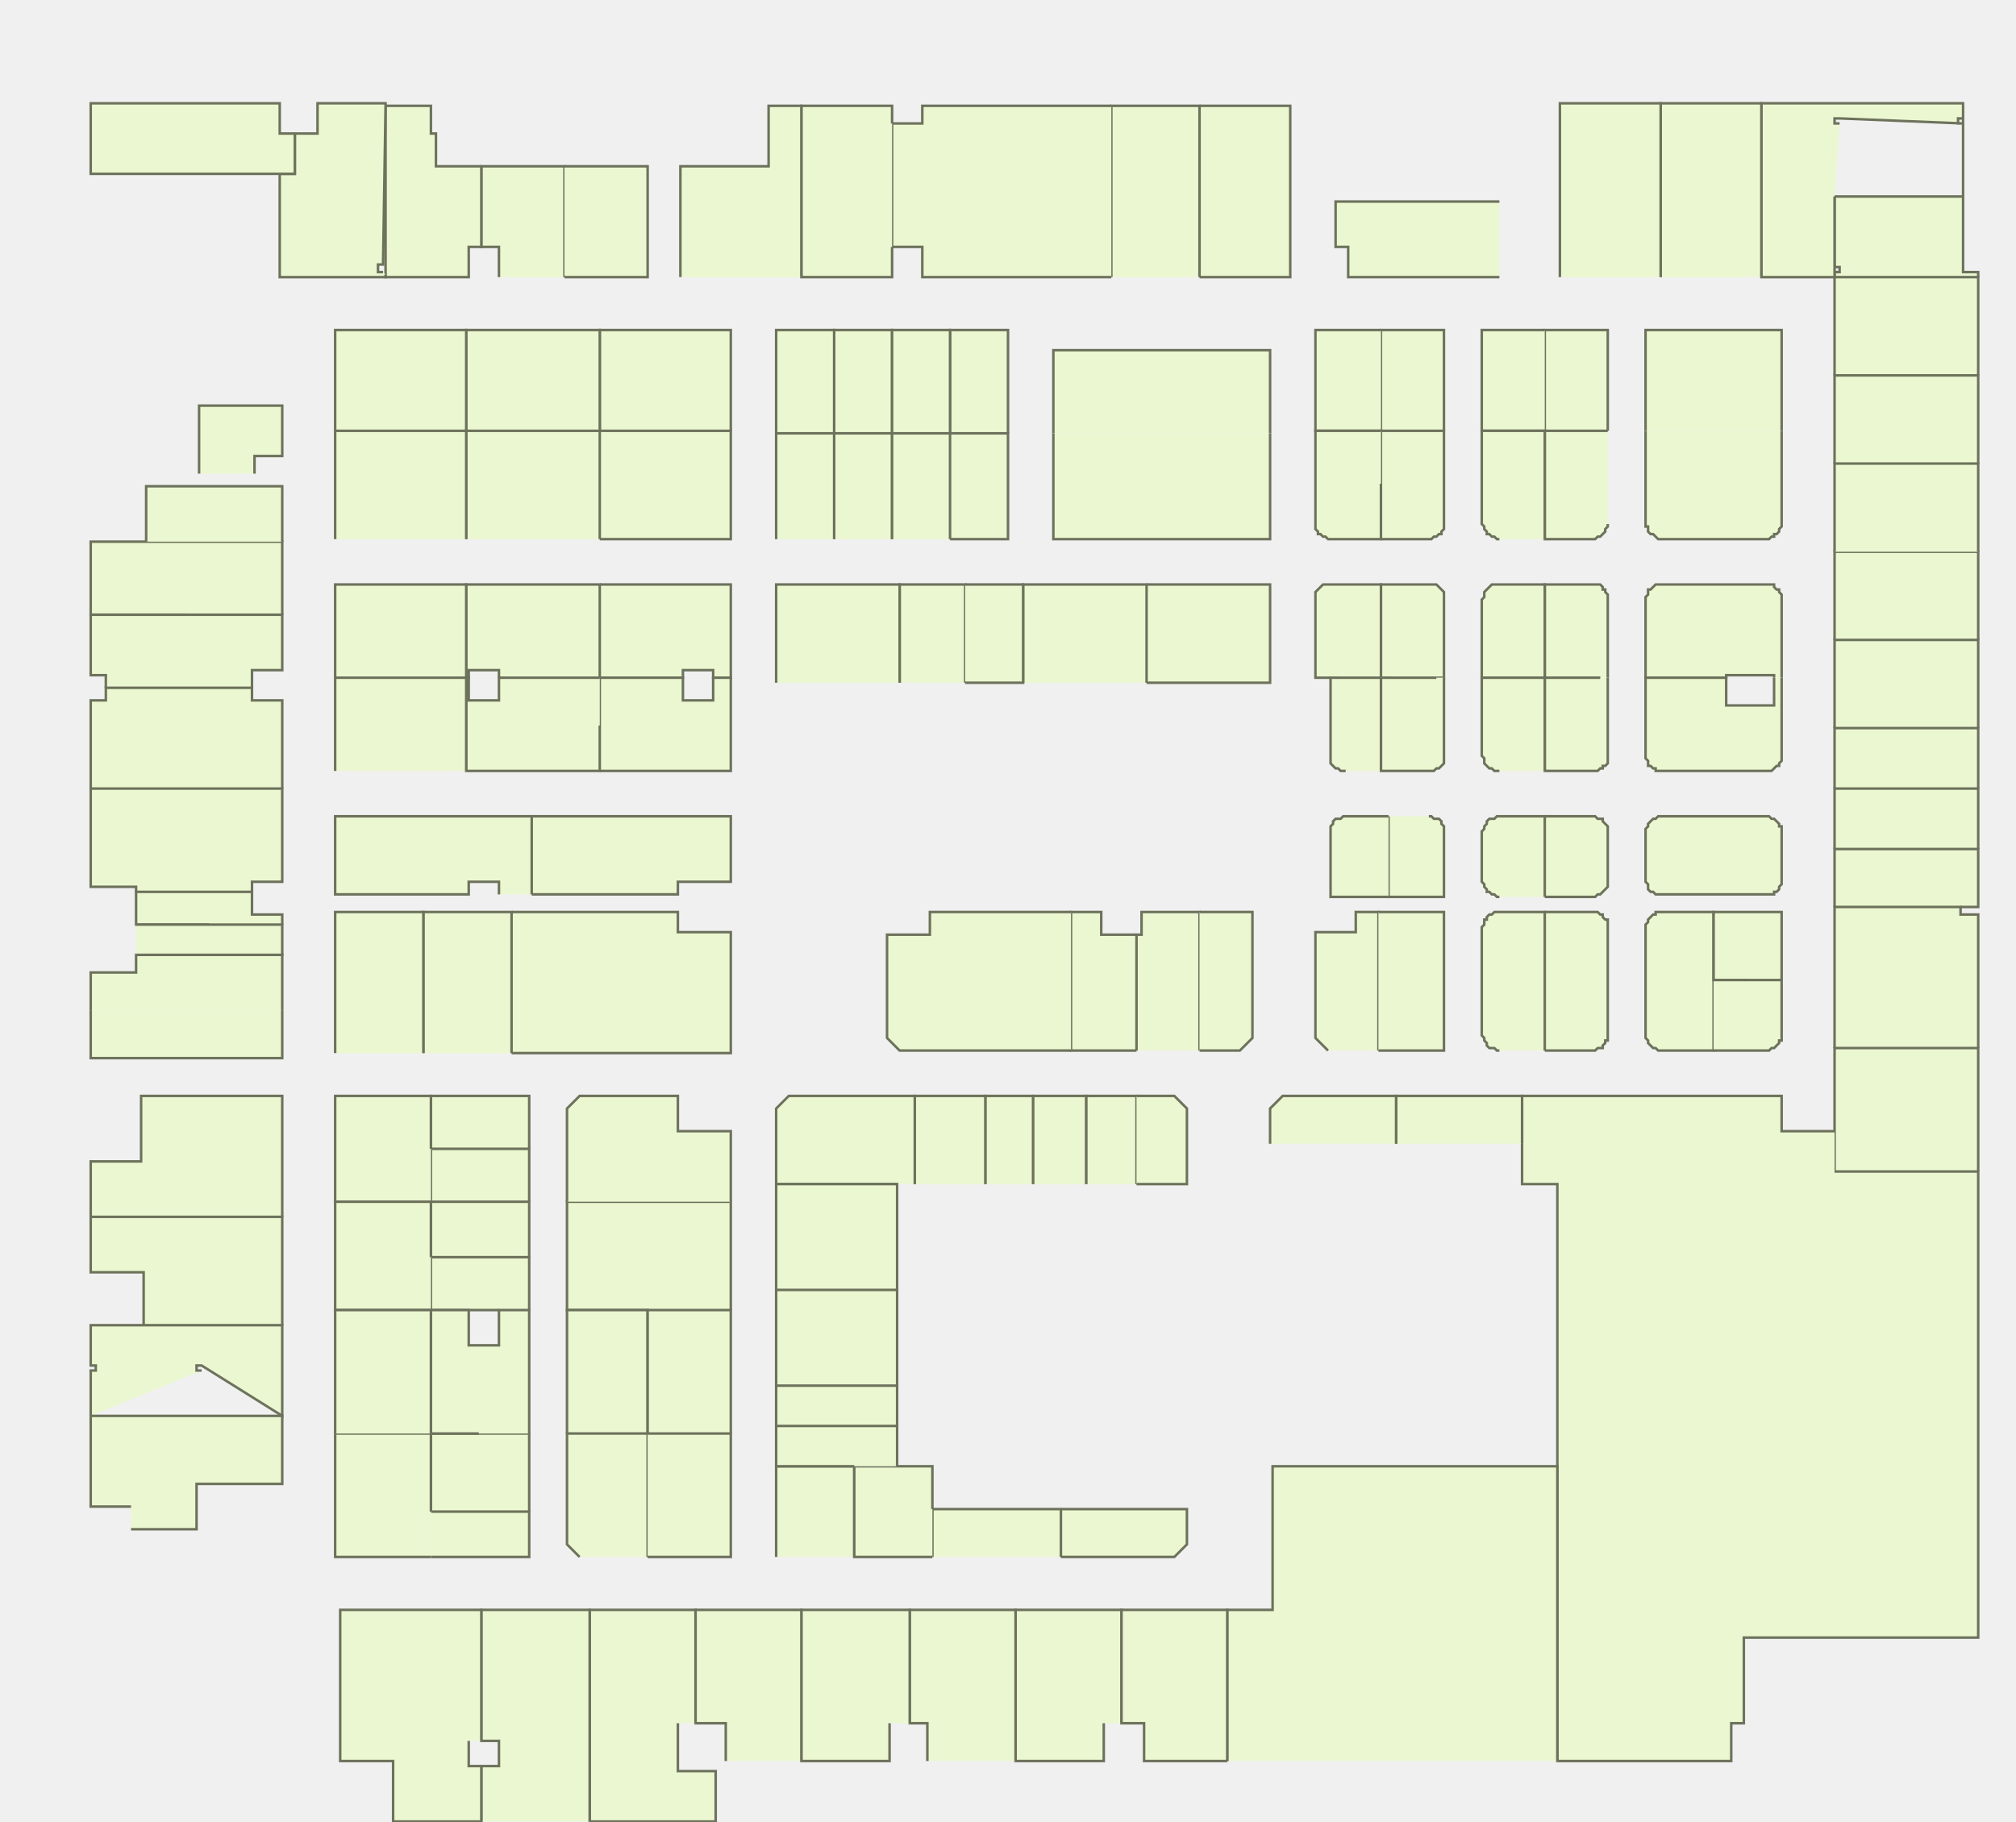
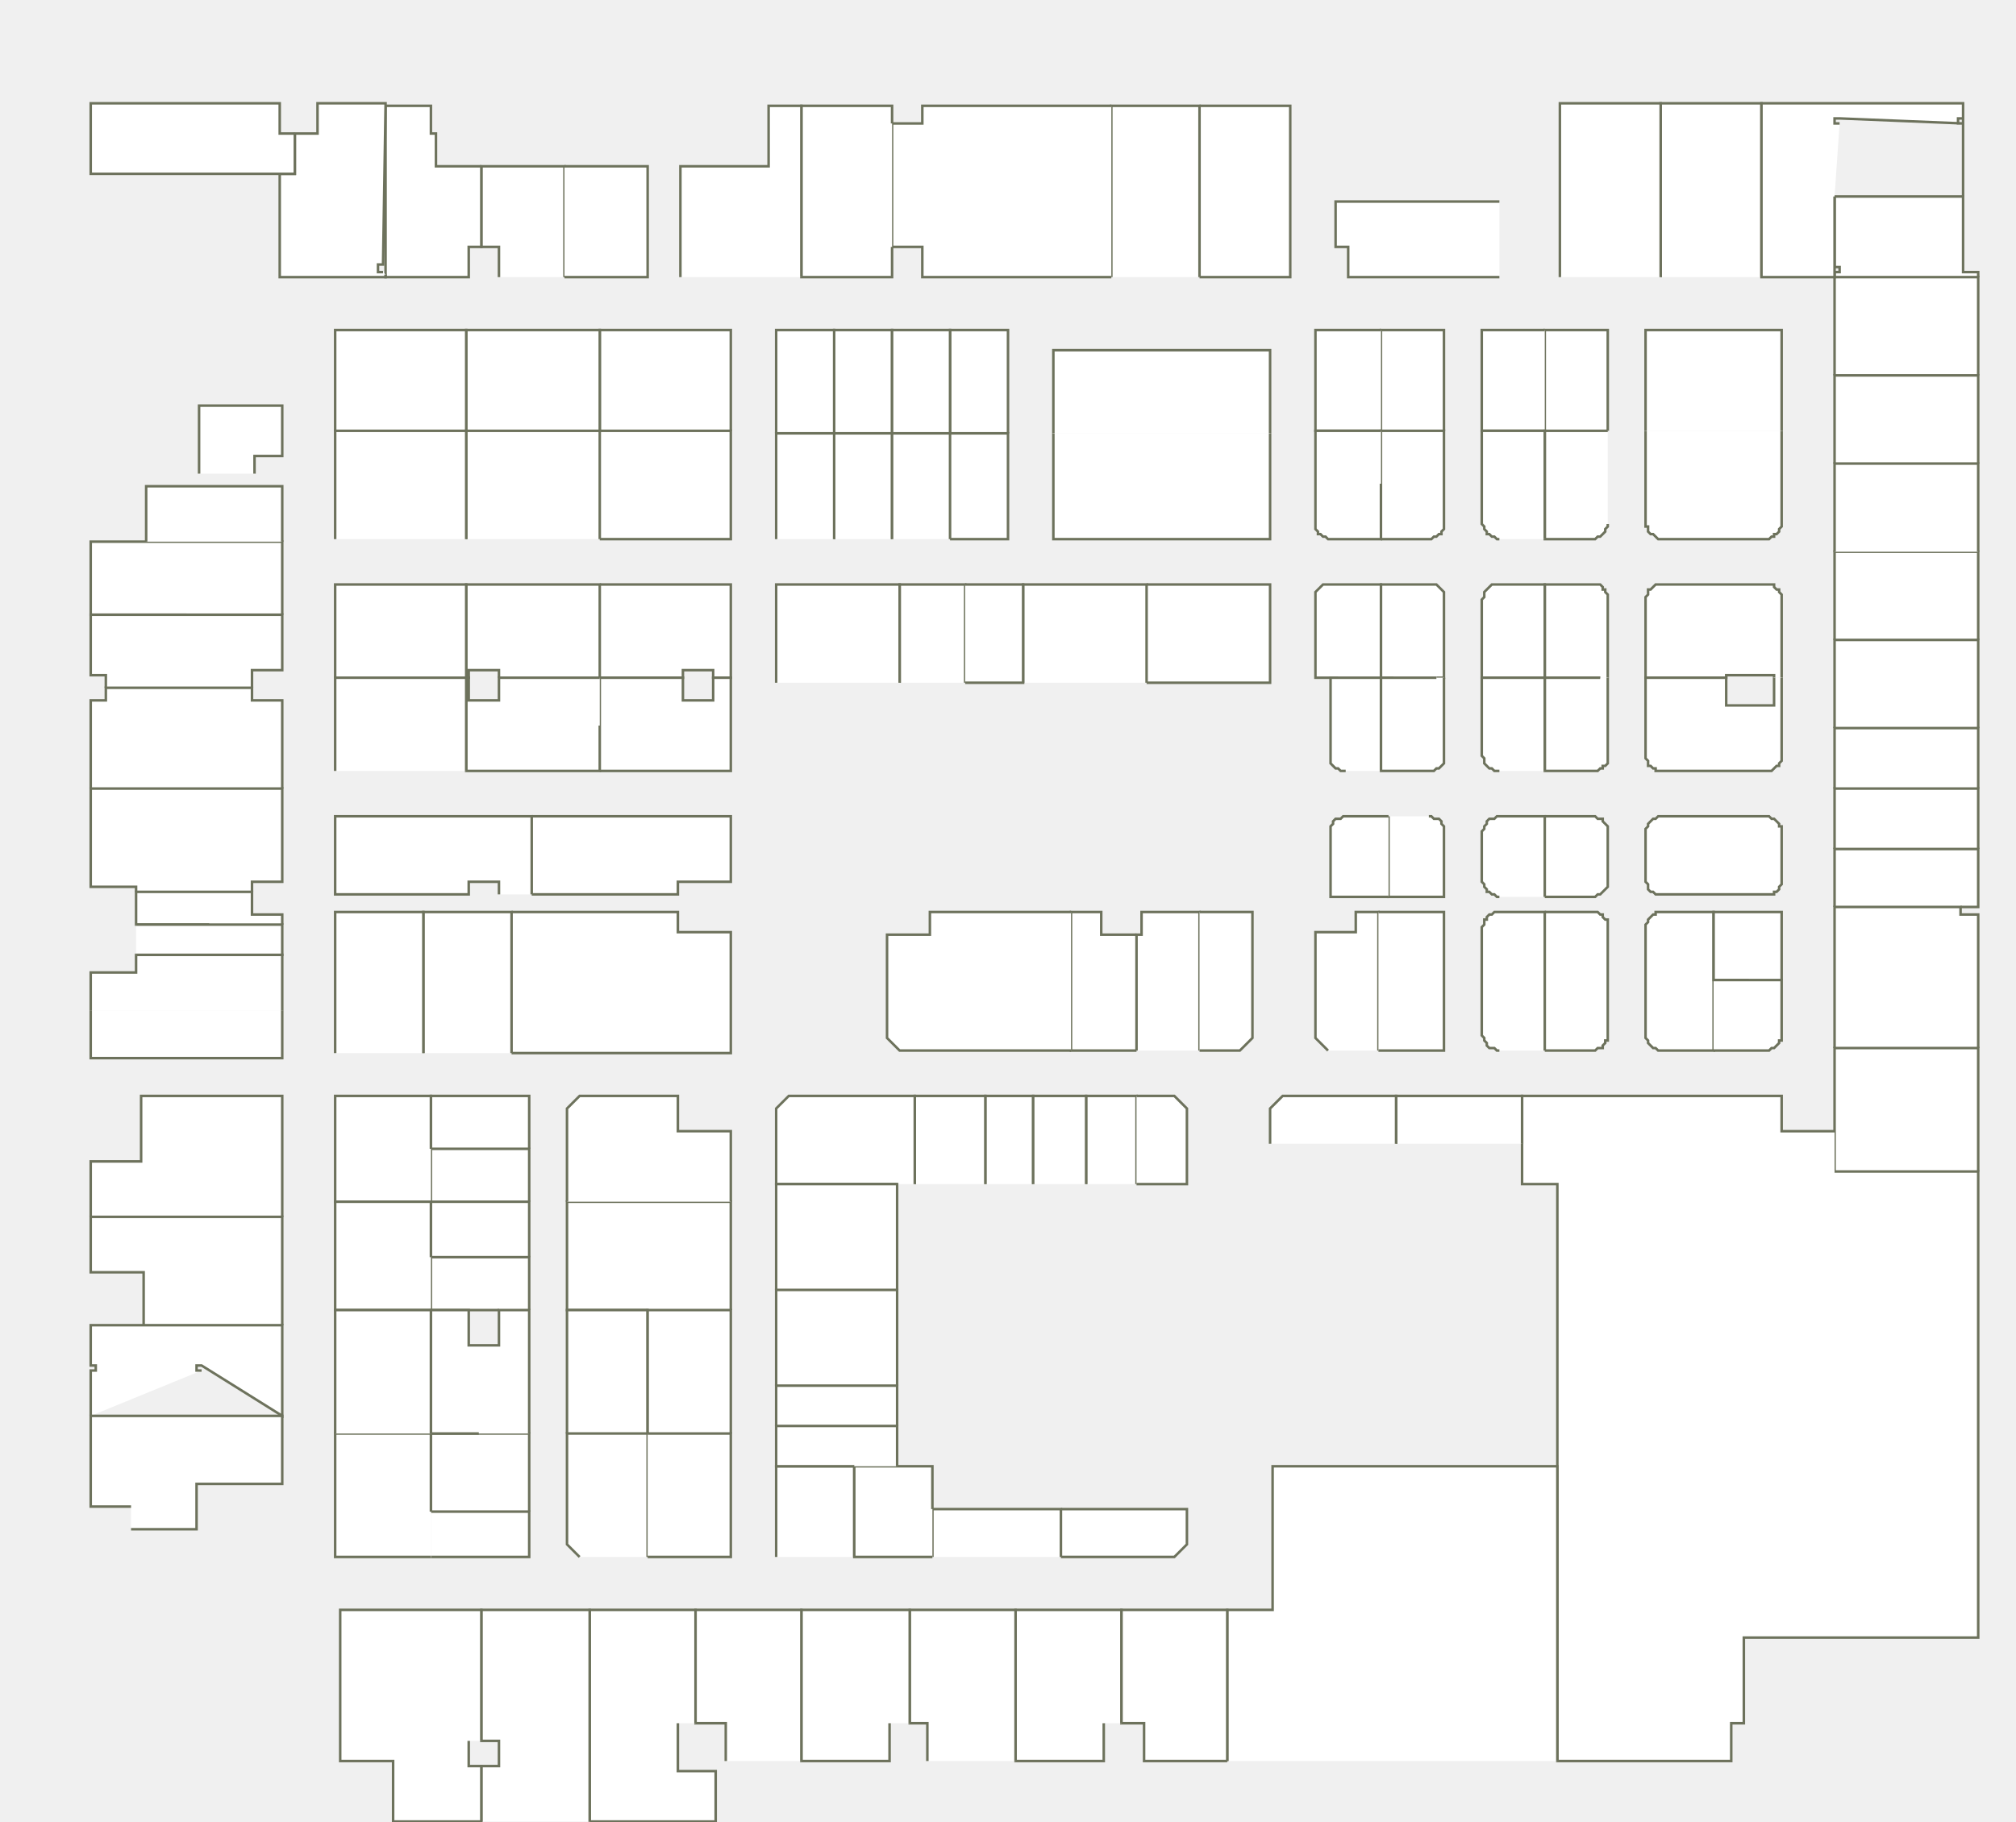
<svg xmlns="http://www.w3.org/2000/svg" baseProfile="full" height="723" version="1.1" width="800">
  <defs />
  <g id="3A01" stroke="red">
-     <polyline fill="#ebf7d1" points="728,110 728,108 730,108 730,106 728,106 728,78 779,78 779,108 785,108 785,110" stroke="#6d725c" />
+     <polyline fill="#FFFFFF" points="728,110 728,108 730,108 730,106 728,106 728,78 779,78 779,108 785,108 785,110" stroke="#6d725c" />
  </g>
  <g id="3A01A" stroke="red">
-     <polyline fill="#ebf7d1" points="728,149 728,110 785,110 785,149" stroke="#6d725c" />
+     <polyline fill="#FFFFFF" points="728,149 728,110 785,110 785,149" stroke="#6d725c" />
  </g>
  <g id="3A02" stroke="red">
-     <polyline fill="#ebf7d1" points="653,171 653,131 707,131 707,171" stroke="#6d725c" />
+     <polyline fill="#FFFFFF" points="653,171 653,131 707,131 707,171" stroke="#6d725c" />
  </g>
  <g id="3A03A" stroke="red">
-     <polyline fill="#ebf7d1" points="659,110 659,41 699,41 699,110" stroke="#6d725c" />
+     <polyline fill="#FFFFFF" points="659,110 659,41 699,41 699,110" stroke="#6d725c" />
  </g>
  <g id="3A03B" stroke="red">
-     <polyline fill="#ebf7d1" points="728,78 728,106 728,106 728,108 728,108 728,110 699,110 699,41 779,41 779,42 779,52 779,78 779,47 777,47 777,49 779,49 730,47 728,47 728,49 730,49" stroke="#6d725c" />
+     <polyline fill="#FFFFFF" points="728,78 728,106 728,106 728,108 728,108 728,110 699,110 699,41 779,41 779,42 779,52 779,78 779,47 777,47 777,49 779,49 730,47 728,47 728,49 730,49" stroke="#6d725c" />
  </g>
  <g id="3A04A" stroke="red">
-     <polyline fill="#ebf7d1" points="613,171 613,131 613,131 613,131 638,131 638,171" stroke="#6d725c" />
+     <polyline fill="#FFFFFF" points="613,171 613,131 613,131 613,131 638,131 638,171" stroke="#6d725c" />
  </g>
  <g id="3A04B" stroke="red">
-     <polyline fill="#ebf7d1" points="613,171 588,171 588,131 613,131" stroke="#6d725c" />
+     <polyline fill="#FFFFFF" points="613,171 588,171 588,131 613,131" stroke="#6d725c" />
  </g>
  <g id="3A05A" stroke="red">
-     <polyline fill="#ebf7d1" points="619,110 619,41 659,41 659,110" stroke="#6d725c" />
+     <polyline fill="#FFFFFF" points="619,110 619,41 659,41 659,110" stroke="#6d725c" />
  </g>
  <g id="3A05B" stroke="red">
-     <polyline fill="#ebf7d1" points="595,110 535,110 535,98 530,98 530,80 595,80" stroke="#6d725c" />
+     <polyline fill="#FFFFFF" points="595,110 535,110 535,98 530,98 530,80 595,80" stroke="#6d725c" />
  </g>
  <g id="3A06A" stroke="red">
-     <polyline fill="#ebf7d1" points="548,171 548,131 573,131 573,171 573,171" stroke="#6d725c" />
+     <polyline fill="#FFFFFF" points="548,171 548,131 573,131 573,171 573,171" stroke="#6d725c" />
  </g>
  <g id="3A06B" stroke="red">
-     <polyline fill="#ebf7d1" points="548,171 522,171 522,171 522,131 548,131" stroke="#6d725c" />
+     <polyline fill="#FFFFFF" points="548,171 522,171 522,171 522,131 548,131" stroke="#6d725c" />
  </g>
  <g id="3A07A" stroke="red">
-     <polyline fill="#ebf7d1" points="476,42 512,42 512,110 476,110" stroke="#6d725c" />
+     <polyline fill="#FFFFFF" points="476,42 512,42 512,110 476,110" stroke="#6d725c" />
  </g>
  <g id="3A07B" stroke="red">
-     <polyline fill="#ebf7d1" points="441,110 441,42 476,42 476,110" stroke="#6d725c" />
+     <polyline fill="#FFFFFF" points="441,110 441,42 476,42 476,110" stroke="#6d725c" />
  </g>
  <g id="3A09" stroke="red">
-     <polyline fill="#ebf7d1" points="441,110 403,110 366,110 366,98 354,98 354,49 366,49 366,42 441,42 441,42" stroke="#6d725c" />
+     <polyline fill="#FFFFFF" points="441,110 403,110 366,110 366,98 354,98 354,49 366,49 366,42 441,42 441,42" stroke="#6d725c" />
  </g>
  <g id="3A11A" stroke="red">
-     <polyline fill="#ebf7d1" points="354,98 354,110 318,110 318,42 354,42 354,49" stroke="#6d725c" />
+     <polyline fill="#FFFFFF" points="354,98 354,110 318,110 318,42 354,42 354,49" stroke="#6d725c" />
  </g>
  <g id="3A11B" stroke="red">
-     <polyline fill="#ebf7d1" points="270,110 270,66 305,66 305,42 318,42 318,110" stroke="#6d725c" />
+     <polyline fill="#FFFFFF" points="270,110 270,66 305,66 305,42 318,42 318,110" stroke="#6d725c" />
  </g>
  <g id="3A12" stroke="red">
-     <polyline fill="#ebf7d1" points="238,171 238,131 290,131 290,171" stroke="#6d725c" />
+     <polyline fill="#FFFFFF" points="238,171 238,131 290,131 290,171" stroke="#6d725c" />
  </g>
  <g id="3A13A" stroke="red">
-     <polyline fill="#ebf7d1" points="198,110 198,98 191,98 191,66 224,66 224,110" stroke="#6d725c" />
+     <polyline fill="#FFFFFF" points="198,110 198,98 191,98 191,66 224,66 224,110" stroke="#6d725c" />
  </g>
  <g id="3A13B" stroke="red">
-     <polyline fill="#ebf7d1" points="224,66 257,66 257,110 224,110" stroke="#6d725c" />
+     <polyline fill="#FFFFFF" points="224,66 257,66 257,110 224,110" stroke="#6d725c" />
  </g>
  <g id="3A14" stroke="red">
-     <polyline fill="#ebf7d1" points="185,171 185,131 238,131 238,171" stroke="#6d725c" />
+     <polyline fill="#FFFFFF" points="185,171 185,131 238,131 238,171" stroke="#6d725c" />
  </g>
  <g id="3A15" stroke="red">
-     <polyline fill="#ebf7d1" points="191,66 191,98 186,98 186,110 153,110 153,109 153,42 171,42 171,53 173,53 173,66 191,66 191,66" stroke="#6d725c" />
+     <polyline fill="#FFFFFF" points="191,66 191,98 186,98 186,110 153,110 153,109 153,42 171,42 171,53 173,53 173,66 191,66 191,66" stroke="#6d725c" />
  </g>
  <g id="3A16" stroke="red">
-     <polyline fill="#ebf7d1" points="133,171 133,131 185,131 185,171" stroke="#6d725c" />
+     <polyline fill="#FFFFFF" points="133,171 133,131 185,131 185,171" stroke="#6d725c" />
  </g>
  <g id="3A17" stroke="red">
-     <polyline fill="#ebf7d1" points="79,188 79,161 112,161 112,181 101,181 101,188" stroke="#6d725c" />
+     <polyline fill="#FFFFFF" points="79,188 79,161 112,161 112,181 101,181 101,188" stroke="#6d725c" />
  </g>
  <g id="3A19" stroke="red">
-     <polyline fill="#ebf7d1" points="153,109 153,110 111,110 111,69 117,69 117,53 117,53 126,53 126,41 153,41 153,42 152,105 150,105 150,108 152,108" stroke="#6d725c" />
+     <polyline fill="#FFFFFF" points="153,109 153,110 111,110 111,69 117,69 117,53 117,53 126,53 126,41 153,41 153,42 152,105 150,105 150,108 152,108" stroke="#6d725c" />
  </g>
  <g id="3A19A" stroke="red">
-     <polyline fill="#ebf7d1" points="117,53 117,69 111,69 36,69 36,41 111,41 111,47 111,53 117,53" stroke="#6d725c" />
+     <polyline fill="#FFFFFF" points="117,53 117,69 111,69 36,69 36,41 111,41 111,47 111,53 117,53" stroke="#6d725c" />
  </g>
  <g id="3B01A" stroke="red">
-     <polyline fill="#ebf7d1" points="728,184 728,149 785,149 785,184" stroke="#6d725c" />
+     <polyline fill="#FFFFFF" points="728,184 728,149 785,149 785,184" stroke="#6d725c" />
  </g>
  <g id="3B01B" stroke="red">
-     <polyline fill="#ebf7d1" points="728,254 728,219 785,219 785,254" stroke="#6d725c" />
+     <polyline fill="#FFFFFF" points="728,254 728,219 785,219 785,254" stroke="#6d725c" />
  </g>
  <g id="3B01C" stroke="red">
-     <polyline fill="#ebf7d1" points="728,219 728,184 785,184 785,219" stroke="#6d725c" />
+     <polyline fill="#FFFFFF" points="728,219 728,184 785,184 785,219" stroke="#6d725c" />
  </g>
  <g id="3B01D" stroke="red">
-     <polyline fill="#ebf7d1" points="728,289 728,254 785,254 785,289" stroke="#6d725c" />
+     <polyline fill="#FFFFFF" points="728,289 728,254 785,254 785,289" stroke="#6d725c" />
  </g>
  <g id="3B02" stroke="red">
-     <polyline fill="#ebf7d1" points="704,269 704,268 685,268 685,269 680,269 675,269 672,269 656,269 653,269 653,269 653,238 653,237 654,236 654,235 654,234 655,234 656,233 657,232 657,232 658,232 659,232 680,232 701,232 702,232 703,232 704,232 704,233 705,234 706,234 706,235 707,236 707,237 707,238 707,269 707,269" stroke="#6d725c" />
+     <polyline fill="#FFFFFF" points="704,269 704,268 685,268 685,269 680,269 675,269 672,269 656,269 653,269 653,269 653,238 653,237 654,236 654,235 654,234 655,234 656,233 657,232 657,232 658,232 659,232 680,232 701,232 702,232 703,232 704,232 704,233 705,234 706,234 706,235 707,236 707,237 707,238 707,269 707,269" stroke="#6d725c" />
  </g>
  <g id="3B03" stroke="red">
-     <polyline fill="#ebf7d1" points="707,171 707,208 707,209 707,209 706,210 706,211 705,212 704,212 704,213 703,213 702,214 701,214 659,214 658,214 657,213 657,213 656,212 655,212 654,211 654,210 654,209 653,209 653,208 653,171 653,171" stroke="#6d725c" />
+     <polyline fill="#FFFFFF" points="707,171 707,208 707,209 707,209 706,210 706,211 705,212 704,212 704,213 703,213 702,214 701,214 659,214 658,214 657,213 657,213 656,212 655,212 654,211 654,210 654,209 653,209 653,208 653,171 653,171" stroke="#6d725c" />
  </g>
  <g id="3B04A" stroke="red">
-     <polyline fill="#ebf7d1" points="635,269 635,269 618,269 618,269 613,269 613,232 632,232 633,232 634,232 635,232 636,233 636,234 637,234 637,235 638,236 638,237 638,238 638,269" stroke="#6d725c" />
+     <polyline fill="#FFFFFF" points="635,269 635,269 618,269 618,269 613,269 613,232 632,232 633,232 634,232 635,232 636,233 636,234 637,234 637,235 638,236 638,237 638,238 638,269" stroke="#6d725c" />
  </g>
  <g id="3B04B" stroke="red">
-     <polyline fill="#ebf7d1" points="613,269 609,269 600,269 591,269 588,269 588,269 588,238 589,237 589,236 589,235 590,234 590,234 591,233 592,232 593,232 594,232 595,232 613,232 613,269" stroke="#6d725c" />
+     <polyline fill="#FFFFFF" points="613,269 609,269 600,269 591,269 588,269 588,269 588,238 589,237 589,236 589,235 590,234 590,234 591,233 592,232 593,232 594,232 595,232 613,232 613,269" stroke="#6d725c" />
  </g>
  <g id="3B05A" stroke="red">
-     <polyline fill="#ebf7d1" points="638,208 638,209 638,209 637,210 637,211 636,212 636,212 635,213 634,213 633,214 632,214 613,214 613,171 638,171" stroke="#6d725c" />
+     <polyline fill="#FFFFFF" points="638,208 638,209 638,209 637,210 637,211 636,212 636,212 635,213 634,213 633,214 632,214 613,214 613,171 638,171" stroke="#6d725c" />
  </g>
  <g id="3B05B" stroke="red">
-     <polyline fill="#ebf7d1" points="595,214 594,214 593,213 592,213 591,212 590,212 590,211 589,210 589,209 589,209 588,208 588,171 613,171 613,214" stroke="#6d725c" />
+     <polyline fill="#FFFFFF" points="595,214 594,214 593,213 592,213 591,212 590,212 590,211 589,210 589,209 589,209 588,208 588,171 613,171 613,214" stroke="#6d725c" />
  </g>
  <g id="3B06A" stroke="red">
-     <polyline fill="#ebf7d1" points="553,269 548,269 548,269 548,269 548,232 567,232 568,232 569,232 570,232 571,233 572,234 572,234 573,235 573,236 573,237 573,238 573,269 573,269 570,269" stroke="#6d725c" />
+     <polyline fill="#FFFFFF" points="553,269 548,269 548,269 548,269 548,232 567,232 568,232 569,232 570,232 571,233 572,234 572,234 573,235 573,236 573,237 573,238 573,269 573,269 570,269" stroke="#6d725c" />
  </g>
  <g id="3B06B" stroke="red">
-     <polyline fill="#ebf7d1" points="531,269 528,269 528,269 528,269 525,269 522,269 522,269 522,238 522,237 522,236 522,235 523,234 523,234 524,233 525,232 526,232 527,232 528,232 548,232 548,269" stroke="#6d725c" />
+     <polyline fill="#FFFFFF" points="531,269 528,269 528,269 528,269 525,269 522,269 522,269 522,238 522,237 522,236 522,235 523,234 523,234 524,233 525,232 526,232 527,232 528,232 548,232 548,269" stroke="#6d725c" />
  </g>
  <g id="3B07A" stroke="red">
-     <polyline fill="#ebf7d1" points="548,192 548,171 573,171 573,208 573,209 573,209 573,210 572,211 572,212 571,212 570,213 569,213 568,214 567,214 548,214" stroke="#6d725c" />
+     <polyline fill="#FFFFFF" points="548,192 548,171 573,171 573,208 573,209 573,209 573,210 572,211 572,212 571,212 570,213 569,213 568,214 567,214 548,214" stroke="#6d725c" />
  </g>
  <g id="3B07B" stroke="red">
-     <polyline fill="#ebf7d1" points="548,192 548,214 528,214 527,214 526,213 525,213 524,212 523,212 523,211 522,210 522,209 522,209 522,208 522,171 548,171" stroke="#6d725c" />
+     <polyline fill="#FFFFFF" points="548,192 548,214 528,214 527,214 526,213 525,213 524,212 523,212 523,211 522,210 522,209 522,209 522,208 522,171 548,171" stroke="#6d725c" />
  </g>
  <g id="3B08" stroke="red">
-     <polyline fill="#ebf7d1" points="455,232 504,232 504,271 455,271" stroke="#6d725c" />
+     <polyline fill="#FFFFFF" points="455,232 504,232 504,271 455,271" stroke="#6d725c" />
  </g>
  <g id="3B08A" stroke="red">
-     <polyline fill="#ebf7d1" points="406,271 406,232 455,232 455,271" stroke="#6d725c" />
+     <polyline fill="#FFFFFF" points="406,271 406,232 455,232 455,271" stroke="#6d725c" />
  </g>
  <g id="3B09A" stroke="red">
-     <polyline fill="#ebf7d1" points="418,172 418,139 504,139 504,172" stroke="#6d725c" />
+     <polyline fill="#FFFFFF" points="418,172 418,139 504,139 504,172" stroke="#6d725c" />
  </g>
  <g id="3B09B" stroke="red">
-     <polyline fill="#ebf7d1" points="504,172 504,214 477,214 418,214 418,172" stroke="#6d725c" />
+     <polyline fill="#FFFFFF" points="504,172 504,214 477,214 418,214 418,172" stroke="#6d725c" />
  </g>
  <g id="3B10A" stroke="red">
-     <polyline fill="#ebf7d1" points="357,271 357,232 383,232 383,271" stroke="#6d725c" />
+     <polyline fill="#FFFFFF" points="357,271 357,232 383,232 383,271" stroke="#6d725c" />
  </g>
  <g id="3B10B" stroke="red">
-     <polyline fill="#ebf7d1" points="308,271 308,232 357,232 357,271" stroke="#6d725c" />
+     <polyline fill="#FFFFFF" points="308,271 308,232 357,232 357,271" stroke="#6d725c" />
  </g>
  <g id="3B10C" stroke="red">
-     <polyline fill="#ebf7d1" points="383,232 406,232 406,271 383,271" stroke="#6d725c" />
+     <polyline fill="#FFFFFF" points="383,232 406,232 406,271 383,271" stroke="#6d725c" />
  </g>
  <g id="3B11A" stroke="red">
-     <polyline fill="#ebf7d1" points="331,172 331,131 354,131 354,172" stroke="#6d725c" />
+     <polyline fill="#FFFFFF" points="331,172 331,131 354,131 354,172" stroke="#6d725c" />
  </g>
  <g id="3B11B" stroke="red">
-     <polyline fill="#ebf7d1" points="331,214 331,172 354,172 354,214" stroke="#6d725c" />
+     <polyline fill="#FFFFFF" points="331,214 331,172 354,172 354,214" stroke="#6d725c" />
  </g>
  <g id="3B11C" stroke="red">
-     <polyline fill="#ebf7d1" points="377,172 377,131 400,131 400,172" stroke="#6d725c" />
+     <polyline fill="#FFFFFF" points="377,172 377,131 400,131 400,172" stroke="#6d725c" />
  </g>
  <g id="3B11D" stroke="red">
-     <polyline fill="#ebf7d1" points="377,172 400,172 400,214 377,214" stroke="#6d725c" />
+     <polyline fill="#FFFFFF" points="377,172 400,172 400,214 377,214" stroke="#6d725c" />
  </g>
  <g id="3B12A" stroke="red">
-     <polyline fill="#ebf7d1" points="238,232 264,232 290,232 290,269 283,269 283,266 271,266 271,269 238,269" stroke="#6d725c" />
+     <polyline fill="#FFFFFF" points="238,232 264,232 290,232 290,269 283,269 283,266 271,266 271,269 238,269" stroke="#6d725c" />
  </g>
  <g id="3B12B" stroke="red">
-     <polyline fill="#ebf7d1" points="198,269 198,266 186,266 186,269 185,269 185,269 185,232 211,232 238,232 238,269" stroke="#6d725c" />
+     <polyline fill="#FFFFFF" points="198,269 198,266 186,266 186,269 185,269 185,269 185,232 211,232 238,232 238,269" stroke="#6d725c" />
  </g>
  <g id="3B12C" stroke="red">
-     <polyline fill="#ebf7d1" points="354,172 354,131 377,131 377,172" stroke="#6d725c" />
+     <polyline fill="#FFFFFF" points="354,172 354,131 377,131 377,172" stroke="#6d725c" />
  </g>
  <g id="3B12D" stroke="red">
-     <polyline fill="#ebf7d1" points="354,214 354,172 377,172 377,214" stroke="#6d725c" />
+     <polyline fill="#FFFFFF" points="354,214 354,172 377,172 377,214" stroke="#6d725c" />
  </g>
  <g id="3B13" stroke="red">
-     <polyline fill="#ebf7d1" points="238,171 290,171 290,214 238,214" stroke="#6d725c" />
+     <polyline fill="#FFFFFF" points="238,171 290,171 290,214 238,214" stroke="#6d725c" />
  </g>
  <g id="3B13A" stroke="red">
-     <polyline fill="#ebf7d1" points="308,172 308,131 331,131 331,172" stroke="#6d725c" />
+     <polyline fill="#FFFFFF" points="308,172 308,131 331,131 331,172" stroke="#6d725c" />
  </g>
  <g id="3B13B" stroke="red">
-     <polyline fill="#ebf7d1" points="308,214 308,172 331,172 331,214" stroke="#6d725c" />
+     <polyline fill="#FFFFFF" points="308,214 308,172 331,172 331,214" stroke="#6d725c" />
  </g>
  <g id="3B14" stroke="red">
-     <polyline fill="#ebf7d1" points="133,269 133,232 185,232 185,269" stroke="#6d725c" />
+     <polyline fill="#FFFFFF" points="133,269 133,232 185,232 185,269" stroke="#6d725c" />
  </g>
  <g id="3B15" stroke="red">
-     <polyline fill="#ebf7d1" points="185,214 185,171 238,171 238,214" stroke="#6d725c" />
+     <polyline fill="#FFFFFF" points="185,214 185,171 238,171 238,214" stroke="#6d725c" />
  </g>
  <g id="3B16A" stroke="red">
-     <polyline fill="#ebf7d1" points="74,244 36,244 36,215 112,215 112,244" stroke="#6d725c" />
+     <polyline fill="#FFFFFF" points="74,244 36,244 36,215 112,215 112,244" stroke="#6d725c" />
  </g>
  <g id="3B16B" stroke="red">
-     <polyline fill="#ebf7d1" points="42,273 42,268 36,268 36,244 74,244 112,244 112,244 112,244 112,266 100,266 100,273" stroke="#6d725c" />
+     <polyline fill="#FFFFFF" points="42,273 42,268 36,268 36,244 74,244 112,244 112,244 112,244 112,266 100,266 100,273" stroke="#6d725c" />
  </g>
  <g id="3B17" stroke="red">
-     <polyline fill="#ebf7d1" points="133,214 133,171 185,171 185,214" stroke="#6d725c" />
+     <polyline fill="#FFFFFF" points="133,214 133,171 185,171 185,214" stroke="#6d725c" />
  </g>
  <g id="3B18" stroke="red">
-     <polyline fill="#ebf7d1" points="58,215 58,193 112,193 112,215" stroke="#6d725c" />
+     <polyline fill="#FFFFFF" points="58,215 58,193 112,193 112,215" stroke="#6d725c" />
  </g>
  <g id="3C01A" stroke="red">
-     <polyline fill="#ebf7d1" points="728,313 728,289 785,289 785,313" stroke="#6d725c" />
+     <polyline fill="#FFFFFF" points="728,313 728,289 785,289 785,313" stroke="#6d725c" />
  </g>
  <g id="3C01B" stroke="red">
-     <polyline fill="#ebf7d1" points="728,337 728,313 785,313 785,337" stroke="#6d725c" />
+     <polyline fill="#FFFFFF" points="728,337 728,313 785,313 785,337" stroke="#6d725c" />
  </g>
  <g id="3C01C" stroke="red">
-     <polyline fill="#ebf7d1" points="728,360 728,337 785,337 785,360 778,360" stroke="#6d725c" />
+     <polyline fill="#FFFFFF" points="728,360 728,337 785,337 785,360 778,360" stroke="#6d725c" />
  </g>
  <g id="3C02A" stroke="red">
-     <polyline fill="#ebf7d1" points="680,324 701,324 702,324 703,325 704,325 704,325 705,326 706,327 706,328 707,328 707,329 707,330 707,349 707,350 707,351 706,352 706,353 705,354 704,354 704,355 703,355 702,355 701,355 680,355" stroke="#6d725c" />
+     <polyline fill="#FFFFFF" points="680,324 701,324 702,324 703,325 704,325 704,325 705,326 706,327 706,328 707,328 707,329 707,330 707,349 707,350 707,351 706,352 706,353 705,354 704,354 704,355 703,355 702,355 701,355 680,355" stroke="#6d725c" />
  </g>
  <g id="3C02B" stroke="red">
-     <polyline fill="#ebf7d1" points="680,355 659,355 658,355 657,355 657,355 656,354 655,354 654,353 654,352 654,351 653,350 653,349 653,330 653,329 654,328 654,328 654,327 655,326 656,325 657,325 657,325 658,324 659,324 680,324" stroke="#6d725c" />
+     <polyline fill="#FFFFFF" points="680,355 659,355 658,355 657,355 657,355 656,354 655,354 654,353 654,352 654,351 653,350 653,349 653,330 653,329 654,328 654,328 654,327 655,326 656,325 657,325 657,325 658,324 659,324 680,324" stroke="#6d725c" />
  </g>
  <g id="3C03" stroke="red">
-     <polyline fill="#ebf7d1" points="707,269 707,300 707,301 707,302 706,303 706,304 705,304 704,305 704,305 703,306 702,306 701,306 680,306 659,306 658,306 657,306 657,305 656,305 655,304 654,304 654,303 654,302 653,301 653,300 653,269 653,269 656,269 672,269 675,269 680,269 685,269 685,280 704,280 704,269" stroke="#6d725c" />
+     <polyline fill="#FFFFFF" points="707,269 707,300 707,301 707,302 706,303 706,304 705,304 704,305 704,305 703,306 702,306 701,306 680,306 659,306 658,306 657,306 657,305 656,305 655,304 654,304 654,303 654,302 653,301 653,300 653,269 653,269 656,269 672,269 675,269 680,269 685,269 685,280 704,280 704,269" stroke="#6d725c" />
  </g>
  <g id="3C04A" stroke="red">
-     <polyline fill="#ebf7d1" points="613,324 632,324 633,324 634,325 635,325 636,325 636,326 637,327 638,328 638,328 638,329 638,330 638,350 638,351 638,351 638,352 637,353 636,354 636,354 635,355 634,355 633,356 632,356 613,356" stroke="#6d725c" />
+     <polyline fill="#FFFFFF" points="613,324 632,324 633,324 634,325 635,325 636,325 636,326 637,327 638,328 638,328 638,329 638,330 638,350 638,351 638,351 638,352 637,353 636,354 636,354 635,355 634,355 633,356 632,356 613,356" stroke="#6d725c" />
  </g>
  <g id="3C04B" stroke="red">
-     <polyline fill="#ebf7d1" points="595,356 594,356 593,355 592,355 591,354 590,354 590,353 589,352 589,351 589,351 588,350 588,330 589,329 589,328 589,328 590,327 590,326 591,325 592,325 593,325 594,324 595,324 613,324 613,356" stroke="#6d725c" />
+     <polyline fill="#FFFFFF" points="595,356 594,356 593,355 592,355 591,354 590,354 590,353 589,352 589,351 589,351 588,350 588,330 589,329 589,328 589,328 590,327 590,326 591,325 592,325 593,325 594,324 595,324 613,324 613,356" stroke="#6d725c" />
  </g>
  <g id="3C05A" stroke="red">
-     <polyline fill="#ebf7d1" points="638,269 638,300 638,301 638,302 638,303 637,304 636,304 636,305 635,305 634,306 633,306 632,306 613,306 613,269 618,269 618,269 635,269 635,269" stroke="#6d725c" />
+     <polyline fill="#FFFFFF" points="638,269 638,300 638,301 638,302 638,303 637,304 636,304 636,305 635,305 634,306 633,306 632,306 613,306 613,269 618,269 618,269 635,269 635,269" stroke="#6d725c" />
  </g>
  <g id="3C05B" stroke="red">
-     <polyline fill="#ebf7d1" points="595,306 594,306 593,306 592,305 591,305 590,304 590,304 589,303 589,302 589,301 588,300 588,269 588,269 591,269 600,269 609,269 613,269 613,269 613,306" stroke="#6d725c" />
+     <polyline fill="#FFFFFF" points="595,306 594,306 593,306 592,305 591,305 590,304 590,304 589,303 589,302 589,301 588,300 588,269 588,269 591,269 600,269 609,269 613,269 613,269 613,306" stroke="#6d725c" />
  </g>
  <g id="3C06A" stroke="red">
-     <polyline fill="#ebf7d1" points="567,324 568,324 569,325 570,325 571,325 572,326 572,327 573,328 573,328 573,329 573,330 573,356 551,356 551,324" stroke="#6d725c" />
+     <polyline fill="#FFFFFF" points="567,324 568,324 569,325 570,325 571,325 572,326 572,327 573,328 573,328 573,329 573,330 573,356 551,356 551,324" stroke="#6d725c" />
  </g>
  <g id="3C06B" stroke="red">
-     <polyline fill="#ebf7d1" points="551,356 528,356 528,330 528,329 528,328 528,328 529,327 529,326 530,325 531,325 532,325 533,324 534,324 551,324" stroke="#6d725c" />
+     <polyline fill="#FFFFFF" points="551,356 528,356 528,330 528,329 528,328 528,328 529,327 529,326 530,325 531,325 532,325 533,324 534,324 551,324" stroke="#6d725c" />
  </g>
  <g id="3C07A" stroke="red">
-     <polyline fill="#ebf7d1" points="573,269 573,269 573,300 573,301 573,302 573,303 572,304 572,304 571,305 570,305 569,306 568,306 567,306 548,306 548,269 553,269 570,269" stroke="#6d725c" />
+     <polyline fill="#FFFFFF" points="573,269 573,269 573,300 573,301 573,302 573,303 572,304 572,304 571,305 570,305 569,306 568,306 567,306 548,306 548,269 553,269 570,269" stroke="#6d725c" />
  </g>
  <g id="3C07B" stroke="red">
-     <polyline fill="#ebf7d1" points="534,306 533,306 532,306 531,305 530,305 529,304 529,304 528,303 528,302 528,301 528,300 528,269 542,269 548,269 548,306" stroke="#6d725c" />
+     <polyline fill="#FFFFFF" points="534,306 533,306 532,306 531,305 530,305 529,304 529,304 528,303 528,302 528,301 528,300 528,269 542,269 548,269 548,306" stroke="#6d725c" />
  </g>
  <g id="3C08" stroke="red">
-     <polyline fill="#ebf7d1" points="211,324 251,324 290,324 290,350 269,350 269,355 211,355" stroke="#6d725c" />
+     <polyline fill="#FFFFFF" points="211,324 251,324 290,324 290,350 269,350 269,355 211,355" stroke="#6d725c" />
  </g>
  <g id="3C09A" stroke="red">
-     <polyline fill="#ebf7d1" points="238,288 238,269 271,269 271,278 283,278 283,269 290,269 290,306 238,306 238,306" stroke="#6d725c" />
+     <polyline fill="#FFFFFF" points="238,288 238,269 271,269 271,278 283,278 283,269 290,269 290,306 238,306 238,306" stroke="#6d725c" />
  </g>
  <g id="3C09B" stroke="red">
-     <polyline fill="#ebf7d1" points="238,288 238,306 211,306 185,306 185,269 186,269 186,278 198,278 198,269 238,269" stroke="#6d725c" />
+     <polyline fill="#FFFFFF" points="238,288 238,306 211,306 185,306 185,269 186,269 186,278 198,278 198,269 238,269" stroke="#6d725c" />
  </g>
  <g id="3C10" stroke="red">
-     <polyline fill="#ebf7d1" points="198,355 198,350 186,350 186,355 133,355 133,324 211,324 211,355" stroke="#6d725c" />
+     <polyline fill="#FFFFFF" points="198,355 198,350 186,350 186,355 133,355 133,324 211,324 211,355" stroke="#6d725c" />
  </g>
  <g id="3C11" stroke="red">
-     <polyline fill="#ebf7d1" points="133,306 133,269 185,269 185,306" stroke="#6d725c" />
+     <polyline fill="#FFFFFF" points="133,306 133,269 185,269 185,306" stroke="#6d725c" />
  </g>
  <g id="3C12A" stroke="red">
-     <polyline fill="#ebf7d1" points="36,313 36,278 42,278 42,273 100,273 100,278 112,278 112,278 112,313" stroke="#6d725c" />
+     <polyline fill="#FFFFFF" points="36,313 36,278 42,278 42,273 100,273 100,278 112,278 112,278 112,313" stroke="#6d725c" />
  </g>
  <g id="3C12B" stroke="red">
-     <polyline fill="#ebf7d1" points="54,354 54,352 36,352 36,313 112,313 112,313 112,350 100,350 100,354" stroke="#6d725c" />
+     <polyline fill="#FFFFFF" points="54,354 54,352 36,352 36,313 112,313 112,313 112,350 100,350 100,354" stroke="#6d725c" />
  </g>
  <g id="3D01A" stroke="red">
-     <polyline fill="#ebf7d1" points="728,416 728,416 728,360 778,360 778,363 785,363 785,416" stroke="#6d725c" />
+     <polyline fill="#FFFFFF" points="728,416 728,416 728,360 778,360 778,363 785,363 785,416" stroke="#6d725c" />
  </g>
  <g id="3D01B" stroke="red">
-     <polyline fill="#ebf7d1" points="728,465 728,449 728,416 785,416 785,465" stroke="#6d725c" />
+     <polyline fill="#FFFFFF" points="728,465 728,449 728,416 785,416 785,465" stroke="#6d725c" />
  </g>
  <g id="3D05" stroke="red">
-     <polyline fill="#ebf7d1" points="680,389 680,389 680,417 659,417 658,417 657,416 657,416 656,416 655,415 654,414 654,413 654,413 653,412 653,411 653,389 653,368 653,367 654,366 654,365 654,365 655,364 656,363 657,363 657,362 658,362 659,362 680,362 680,389" stroke="#6d725c" />
+     <polyline fill="#FFFFFF" points="680,389 680,389 680,417 659,417 658,417 657,416 657,416 656,416 655,415 654,414 654,413 654,413 653,412 653,411 653,389 653,368 653,367 654,366 654,365 654,365 655,364 656,363 657,363 657,362 658,362 659,362 680,362 680,389" stroke="#6d725c" />
  </g>
  <g id="3D05A" stroke="red">
-     <polyline fill="#ebf7d1" points="694,389 680,389 680,362 680,362 707,362 707,389" stroke="#6d725c" />
+     <polyline fill="#FFFFFF" points="694,389 680,389 680,362 680,362 707,362 707,389" stroke="#6d725c" />
  </g>
  <g id="3D05B" stroke="red">
-     <polyline fill="#ebf7d1" points="680,389 694,389 707,389 707,389 707,389 707,411 707,412 707,413 706,413 706,414 705,415 704,416 704,416 703,416 702,417 701,417 680,417 680,417" stroke="#6d725c" />
+     <polyline fill="#FFFFFF" points="680,389 694,389 707,389 707,389 707,389 707,411 707,412 707,413 706,413 706,414 705,415 704,416 704,416 703,416 702,417 701,417 680,417 680,417" stroke="#6d725c" />
  </g>
  <g id="3D08" stroke="red">
-     <polyline fill="#ebf7d1" points="728,465 728,465 785,465 785,650 692,650 692,684 687,684 687,699 618,699 618,582 618,470 604,470 604,454 604,435 604,435 707,435 707,449 728,449" stroke="#6d725c" />
+     <polyline fill="#FFFFFF" points="728,465 728,465 785,465 785,650 692,650 692,684 687,684 687,699 618,699 618,582 618,470 604,470 604,454 604,435 604,435 707,435 707,449 728,449" stroke="#6d725c" />
  </g>
  <g id="3D09A" stroke="red">
-     <polyline fill="#ebf7d1" points="613,362 632,362 633,362 634,362 635,363 636,363 636,364 637,365 638,365 638,366 638,367 638,368 638,389 638,411 638,412 638,413 637,413 637,414 636,415 636,416 635,416 634,416 633,417 632,417 613,417" stroke="#6d725c" />
+     <polyline fill="#FFFFFF" points="613,362 632,362 633,362 634,362 635,363 636,363 636,364 637,365 638,365 638,366 638,367 638,368 638,389 638,411 638,412 638,413 637,413 637,414 636,415 636,416 635,416 634,416 633,417 632,417 613,417" stroke="#6d725c" />
  </g>
  <g id="3D09B" stroke="red">
-     <polyline fill="#ebf7d1" points="595,417 594,417 593,416 592,416 591,416 590,415 590,414 589,413 589,413 589,412 588,411 588,389 588,368 589,367 589,366 589,365 590,365 590,364 591,363 592,363 593,362 594,362 595,362 613,362 613,417" stroke="#6d725c" />
+     <polyline fill="#FFFFFF" points="595,417 594,417 593,416 592,416 591,416 590,415 590,414 589,413 589,413 589,412 588,411 588,389 588,368 589,367 589,366 589,365 590,365 590,364 591,363 592,363 593,362 594,362 595,362 613,362 613,417" stroke="#6d725c" />
  </g>
  <g id="3D10" stroke="red">
-     <polyline fill="#ebf7d1" points="554,454 554,454 554,435 604,435 604,454" stroke="#6d725c" />
+     <polyline fill="#FFFFFF" points="554,454 554,454 554,435 604,435 604,454" stroke="#6d725c" />
  </g>
  <g id="3D11" stroke="red">
-     <polyline fill="#ebf7d1" points="527,417 522,412 522,370 538,370 538,362 547,362 547,417" stroke="#6d725c" />
+     <polyline fill="#FFFFFF" points="527,417 522,412 522,370 538,370 538,362 547,362 547,417" stroke="#6d725c" />
  </g>
  <g id="3D11A" stroke="red">
-     <polyline fill="#ebf7d1" points="547,362 573,362 573,417 547,417" stroke="#6d725c" />
+     <polyline fill="#FFFFFF" points="547,362 573,362 573,417 547,417" stroke="#6d725c" />
  </g>
  <g id="3D12" stroke="red">
-     <polyline fill="#ebf7d1" points="504,454 504,440 509,435 554,435 554,454" stroke="#6d725c" />
+     <polyline fill="#FFFFFF" points="504,454 504,440 509,435 554,435 554,454" stroke="#6d725c" />
  </g>
  <g id="3D13" stroke="red">
-     <polyline fill="#ebf7d1" points="451,417 425,417 425,362 437,362 437,371 451,371" stroke="#6d725c" />
+     <polyline fill="#FFFFFF" points="451,417 425,417 425,362 437,362 437,371 451,371" stroke="#6d725c" />
  </g>
  <g id="3D13A" stroke="red">
-     <polyline fill="#ebf7d1" points="451,417 451,371 453,371 453,362 476,362 476,417" stroke="#6d725c" />
+     <polyline fill="#FFFFFF" points="451,417 451,371 453,371 453,362 476,362 476,417" stroke="#6d725c" />
  </g>
  <g id="3D13B" stroke="red">
-     <polyline fill="#ebf7d1" points="476,362 497,362 497,412 492,417 476,417" stroke="#6d725c" />
+     <polyline fill="#FFFFFF" points="476,362 497,362 497,412 492,417 476,417" stroke="#6d725c" />
  </g>
  <g id="3D14A" stroke="red">
-     <polyline fill="#ebf7d1" points="391,470 391,435 410,435 410,470" stroke="#6d725c" />
+     <polyline fill="#FFFFFF" points="391,470 391,435 410,435 410,470" stroke="#6d725c" />
  </g>
  <g id="3D14B" stroke="red">
-     <polyline fill="#ebf7d1" points="431,470 431,435 451,435 451,470" stroke="#6d725c" />
+     <polyline fill="#FFFFFF" points="431,470 431,435 451,435 451,470" stroke="#6d725c" />
  </g>
  <g id="3D14C" stroke="red">
-     <polyline fill="#ebf7d1" points="410,470 410,435 431,435 431,470" stroke="#6d725c" />
+     <polyline fill="#FFFFFF" points="410,470 410,435 431,435 431,470" stroke="#6d725c" />
  </g>
  <g id="3D14D" stroke="red">
-     <polyline fill="#ebf7d1" points="451,435 466,435 471,440 471,470 451,470" stroke="#6d725c" />
+     <polyline fill="#FFFFFF" points="451,435 466,435 471,440 471,470 451,470" stroke="#6d725c" />
  </g>
  <g id="3D15" stroke="red">
-     <polyline fill="#ebf7d1" points="425,417 357,417 352,412 352,371 369,371 369,362 425,362" stroke="#6d725c" />
+     <polyline fill="#FFFFFF" points="425,417 357,417 352,412 352,371 369,371 369,362 425,362" stroke="#6d725c" />
  </g>
  <g id="3D16" stroke="red">
-     <polyline fill="#ebf7d1" points="363,470 363,435 391,435 391,470" stroke="#6d725c" />
+     <polyline fill="#FFFFFF" points="363,470 363,435 391,435 391,470" stroke="#6d725c" />
  </g>
  <g id="3D18" stroke="red">
-     <polyline fill="#ebf7d1" points="356,470 308,470 308,440 313,435 363,435 363,470" stroke="#6d725c" />
+     <polyline fill="#FFFFFF" points="356,470 308,470 308,440 313,435 363,435 363,470" stroke="#6d725c" />
  </g>
  <g id="3D20" stroke="red">
-     <polyline fill="#ebf7d1" points="308,512 308,470 356,470 356,512" stroke="#6d725c" />
+     <polyline fill="#FFFFFF" points="308,512 308,470 356,470 356,512" stroke="#6d725c" />
  </g>
  <g id="3D22" stroke="red">
-     <polyline fill="#ebf7d1" points="257,520 225,520 225,477 290,477 290,520" stroke="#6d725c" />
+     <polyline fill="#FFFFFF" points="257,520 225,520 225,477 290,477 290,520" stroke="#6d725c" />
  </g>
  <g id="3D23" stroke="red">
-     <polyline fill="#ebf7d1" points="203,362 269,362 269,370 290,370 290,418 203,418" stroke="#6d725c" />
+     <polyline fill="#FFFFFF" points="203,362 269,362 269,370 290,370 290,418 203,418" stroke="#6d725c" />
  </g>
  <g id="3D24" stroke="red">
-     <polyline fill="#ebf7d1" points="225,477 225,440 230,435 249,435 269,435 269,449 290,449 290,477" stroke="#6d725c" />
+     <polyline fill="#FFFFFF" points="225,477 225,440 230,435 249,435 269,435 269,449 290,449 290,477" stroke="#6d725c" />
  </g>
  <g id="3D26" stroke="red">
-     <polyline fill="#ebf7d1" points="171,456 171,435 210,435 210,456" stroke="#6d725c" />
+     <polyline fill="#FFFFFF" points="171,456 171,435 210,435 210,456" stroke="#6d725c" />
  </g>
  <g id="3D26A" stroke="red">
-     <polyline fill="#ebf7d1" points="171,477 171,456 210,456 210,477" stroke="#6d725c" />
+     <polyline fill="#FFFFFF" points="171,477 171,456 210,456 210,477" stroke="#6d725c" />
  </g>
  <g id="3D27A" stroke="red">
-     <polyline fill="#ebf7d1" points="168,418 168,362 203,362 203,418" stroke="#6d725c" />
+     <polyline fill="#FFFFFF" points="168,418 168,362 203,362 203,418" stroke="#6d725c" />
  </g>
  <g id="3D27B" stroke="red">
-     <polyline fill="#ebf7d1" points="133,418 133,362 168,362 168,418" stroke="#6d725c" />
+     <polyline fill="#FFFFFF" points="133,418 133,362 168,362 168,418" stroke="#6d725c" />
  </g>
  <g id="3D28A" stroke="red">
-     <polyline fill="#ebf7d1" points="171,499 171,477 210,477 210,499" stroke="#6d725c" />
+     <polyline fill="#FFFFFF" points="171,499 171,477 210,477 210,499" stroke="#6d725c" />
  </g>
  <g id="3D28B" stroke="red">
-     <polyline fill="#ebf7d1" points="198,520 186,520 171,520 171,499 210,499 210,520" stroke="#6d725c" />
+     <polyline fill="#FFFFFF" points="198,520 186,520 171,520 171,499 210,499 210,520" stroke="#6d725c" />
  </g>
  <g id="3D30" stroke="red">
-     <polyline fill="#ebf7d1" points="171,477 133,477 133,435 171,435 171,456" stroke="#6d725c" />
+     <polyline fill="#FFFFFF" points="171,477 133,477 133,435 171,435 171,456" stroke="#6d725c" />
  </g>
  <g id="3D32" stroke="red">
-     <polyline fill="#ebf7d1" points="171,520 133,520 133,477 171,477 171,499" stroke="#6d725c" />
+     <polyline fill="#FFFFFF" points="171,520 133,520 133,477 171,477 171,499" stroke="#6d725c" />
  </g>
  <g id="3D33" stroke="red">
-     <polyline fill="#ebf7d1" points="83,367 54,367 54,354 100,354 100,363 112,363 112,367" stroke="#6d725c" />
+     <polyline fill="#FFFFFF" points="83,367 54,367 54,354 100,354 100,363 112,363 112,367" stroke="#6d725c" />
  </g>
  <g id="3D33A" stroke="red">
-     <polyline fill="#ebf7d1" points="36,401 36,386 54,386 54,379 54,379 112,379 112,401 112,401" stroke="#6d725c" />
+     <polyline fill="#FFFFFF" points="36,401 36,386 54,386 54,379 54,379 112,379 112,401 112,401" stroke="#6d725c" />
  </g>
  <g id="3D33B" stroke="red">
-     <polyline fill="#ebf7d1" points="112,401 112,420 36,420 36,401" stroke="#6d725c" />
+     <polyline fill="#FFFFFF" points="112,401 112,420 36,420 36,401" stroke="#6d725c" />
  </g>
  <g id="3D33C" stroke="red">
-     <polyline fill="#ebf7d1" points="54,367 83,367 112,367 112,367 112,367 112,379 54,379" stroke="#6d725c" />
+     <polyline fill="#FFFFFF" points="54,367 83,367 112,367 112,367 112,367 112,379 54,379" stroke="#6d725c" />
  </g>
  <g id="3D34" stroke="red">
-     <polyline fill="#ebf7d1" points="36,483 36,461 56,461 56,435 100,435 112,435 112,447 112,483 112,483" stroke="#6d725c" />
+     <polyline fill="#FFFFFF" points="36,483 36,461 56,461 56,435 100,435 112,435 112,447 112,483 112,483" stroke="#6d725c" />
  </g>
  <g id="3D36" stroke="red">
-     <polyline fill="#ebf7d1" points="57,526 57,505 36,505 36,483 112,483 112,526" stroke="#6d725c" />
+     <polyline fill="#FFFFFF" points="57,526 57,505 36,505 36,483 112,483 112,526" stroke="#6d725c" />
  </g>
  <g id="3F08" stroke="red">
-     <polyline fill="#ebf7d1" points="487,699 487,639 487,639 505,639 505,582 618,582 618,699" stroke="#6d725c" />
+     <polyline fill="#FFFFFF" points="487,699 487,639 487,639 505,639 505,582 618,582 618,699" stroke="#6d725c" />
  </g>
  <g id="3F13" stroke="red">
-     <polyline fill="#ebf7d1" points="421,599 446,599 471,599 471,613 466,618 421,618" stroke="#6d725c" />
+     <polyline fill="#FFFFFF" points="421,599 446,599 471,599 471,613 466,618 421,618" stroke="#6d725c" />
  </g>
  <g id="3F14" stroke="red">
-     <polyline fill="#ebf7d1" points="487,699 454,699 454,684 445,684 445,639 487,639 487,699" stroke="#6d725c" />
+     <polyline fill="#FFFFFF" points="487,699 454,699 454,684 445,684 445,639 487,639 487,699" stroke="#6d725c" />
  </g>
  <g id="3F15" stroke="red">
-     <polyline fill="#ebf7d1" points="370,618 370,599 421,599 421,618" stroke="#6d725c" />
+     <polyline fill="#FFFFFF" points="370,618 370,599 421,599 421,618" stroke="#6d725c" />
  </g>
  <g id="3F16" stroke="red">
-     <polyline fill="#ebf7d1" points="438,684 438,699 403,699 403,639 445,639 445,684" stroke="#6d725c" />
+     <polyline fill="#FFFFFF" points="438,684 438,699 403,699 403,639 445,639 445,684" stroke="#6d725c" />
  </g>
  <g id="3F17A" stroke="red">
-     <polyline fill="#ebf7d1" points="308,618 308,582 339,582 339,618" stroke="#6d725c" />
+     <polyline fill="#FFFFFF" points="308,618 308,582 339,582 339,618" stroke="#6d725c" />
  </g>
  <g id="3F17B" stroke="red">
-     <polyline fill="#ebf7d1" points="370,618 339,618 339,582 356,582 370,582 370,599" stroke="#6d725c" />
+     <polyline fill="#FFFFFF" points="370,618 339,618 339,582 356,582 370,582 370,599" stroke="#6d725c" />
  </g>
  <g id="3F18" stroke="red">
-     <polyline fill="#ebf7d1" points="368,699 368,684 361,684 361,639 403,639 403,699" stroke="#6d725c" />
+     <polyline fill="#FFFFFF" points="368,699 368,684 361,684 361,639 403,639 403,699" stroke="#6d725c" />
  </g>
  <g id="3F19A" stroke="red">
-     <polyline fill="#ebf7d1" points="308,550 308,512 356,512 356,550" stroke="#6d725c" />
+     <polyline fill="#FFFFFF" points="308,550 308,512 356,512 356,550" stroke="#6d725c" />
  </g>
  <g id="3F19B" stroke="red">
-     <polyline fill="#ebf7d1" points="308,566 308,550 356,550 356,566" stroke="#6d725c" />
+     <polyline fill="#FFFFFF" points="308,566 308,550 356,550 356,566" stroke="#6d725c" />
  </g>
  <g id="3F19C" stroke="red">
-     <polyline fill="#ebf7d1" points="339,582 308,582 308,566 356,566 356,582" stroke="#6d725c" />
+     <polyline fill="#FFFFFF" points="339,582 308,582 308,566 356,566 356,582" stroke="#6d725c" />
  </g>
  <g id="3F20" stroke="red">
-     <polyline fill="#ebf7d1" points="353,684 353,699 318,699 318,639 361,639 361,684" stroke="#6d725c" />
+     <polyline fill="#FFFFFF" points="353,684 353,699 318,699 318,639 361,639 361,684" stroke="#6d725c" />
  </g>
  <g id="3F21A" stroke="red">
-     <polyline fill="#ebf7d1" points="225,569 225,520 257,520 257,569" stroke="#6d725c" />
+     <polyline fill="#FFFFFF" points="225,569 225,520 257,520 257,569" stroke="#6d725c" />
  </g>
  <g id="3F21B" stroke="red">
-     <polyline fill="#ebf7d1" points="257,569 257,520 290,520 290,569 290,569" stroke="#6d725c" />
+     <polyline fill="#FFFFFF" points="257,569 257,520 290,520 290,569 290,569" stroke="#6d725c" />
  </g>
  <g id="3F22" stroke="red">
-     <polyline fill="#ebf7d1" points="288,699 288,684 276,684 276,639 318,639 318,699" stroke="#6d725c" />
+     <polyline fill="#FFFFFF" points="288,699 288,684 276,684 276,639 318,639 318,699" stroke="#6d725c" />
  </g>
  <g id="3F23A" stroke="red">
-     <polyline fill="#ebf7d1" points="230,618 225,613 225,569 257,569 257,618" stroke="#6d725c" />
+     <polyline fill="#FFFFFF" points="230,618 225,613 225,569 257,569 257,618" stroke="#6d725c" />
  </g>
  <g id="3F23B" stroke="red">
-     <polyline fill="#ebf7d1" points="257,569 290,569 290,618 257,618" stroke="#6d725c" />
+     <polyline fill="#FFFFFF" points="257,569 290,569 290,618 257,618" stroke="#6d725c" />
  </g>
  <g id="3F24" stroke="red">
-     <polyline fill="#ebf7d1" points="269,684 269,703 284,703 284,723 234,723 234,639 276,639 276,684" stroke="#6d725c" />
+     <polyline fill="#FFFFFF" points="269,684 269,703 284,703 284,723 234,723 234,639 276,639 276,684" stroke="#6d725c" />
  </g>
  <g id="3F25" stroke="red">
-     <polyline fill="#ebf7d1" points="171,600 171,569 190,569 210,569 210,600" stroke="#6d725c" />
+     <polyline fill="#FFFFFF" points="171,600 171,569 190,569 210,569 210,600" stroke="#6d725c" />
  </g>
  <g id="3F25A" stroke="red">
-     <polyline fill="#ebf7d1" points="171,600 210,600 210,618 171,618" stroke="#6d725c" />
+     <polyline fill="#FFFFFF" points="171,600 210,600 210,618 171,618" stroke="#6d725c" />
  </g>
  <g id="3F26" stroke="red">
-     <polyline fill="#ebf7d1" points="191,723 191,701 198,701 198,691 191,691 191,639 234,639 234,723" stroke="#6d725c" />
+     <polyline fill="#FFFFFF" points="191,723 191,701 198,701 198,691 191,691 191,639 234,639 234,723" stroke="#6d725c" />
  </g>
  <g id="3F27" stroke="red">
-     <polyline fill="#ebf7d1" points="190,569 171,569 171,520 186,520 186,534 198,534 198,520 210,520 210,569" stroke="#6d725c" />
+     <polyline fill="#FFFFFF" points="190,569 171,569 171,520 186,520 186,534 198,534 198,520 210,520 210,569" stroke="#6d725c" />
  </g>
  <g id="3F28" stroke="red">
-     <polyline fill="#ebf7d1" points="186,691 186,701 191,701 191,723 156,723 156,699 135,699 135,639 191,639 191,691" stroke="#6d725c" />
+     <polyline fill="#FFFFFF" points="186,691 186,701 191,701 191,723 156,723 156,699 135,699 135,639 191,639 191,691" stroke="#6d725c" />
  </g>
  <g id="3F29" stroke="red">
-     <polyline fill="#ebf7d1" points="171,618 133,618 133,569 171,569 171,600" stroke="#6d725c" />
+     <polyline fill="#FFFFFF" points="171,618 133,618 133,569 171,569 171,600" stroke="#6d725c" />
  </g>
  <g id="3F31" stroke="red">
-     <polyline fill="#ebf7d1" points="133,569 133,520 171,520 171,569" stroke="#6d725c" />
+     <polyline fill="#FFFFFF" points="133,569 133,520 171,520 171,569" stroke="#6d725c" />
  </g>
  <g id="3F33A" stroke="red">
-     <polyline fill="#ebf7d1" points="36,562 36,544 38,544 38,542 36,542 36,526 57,526 57,526 112,526 112,562 80,542 78,542 78,544 80,544" stroke="#6d725c" />
+     <polyline fill="#FFFFFF" points="36,562 36,544 38,544 38,542 36,542 36,526 57,526 57,526 112,526 112,562 80,542 78,542 78,544 80,544" stroke="#6d725c" />
  </g>
  <g id="3F33B" stroke="red">
-     <polyline fill="#ebf7d1" points="52,598 36,598 36,562 112,562 112,589 78,589 78,607 52,607" stroke="#6d725c" />
+     <polyline fill="#FFFFFF" points="52,598 36,598 36,562 112,562 112,589 78,589 78,607 52,607" stroke="#6d725c" />
  </g>
</svg>
